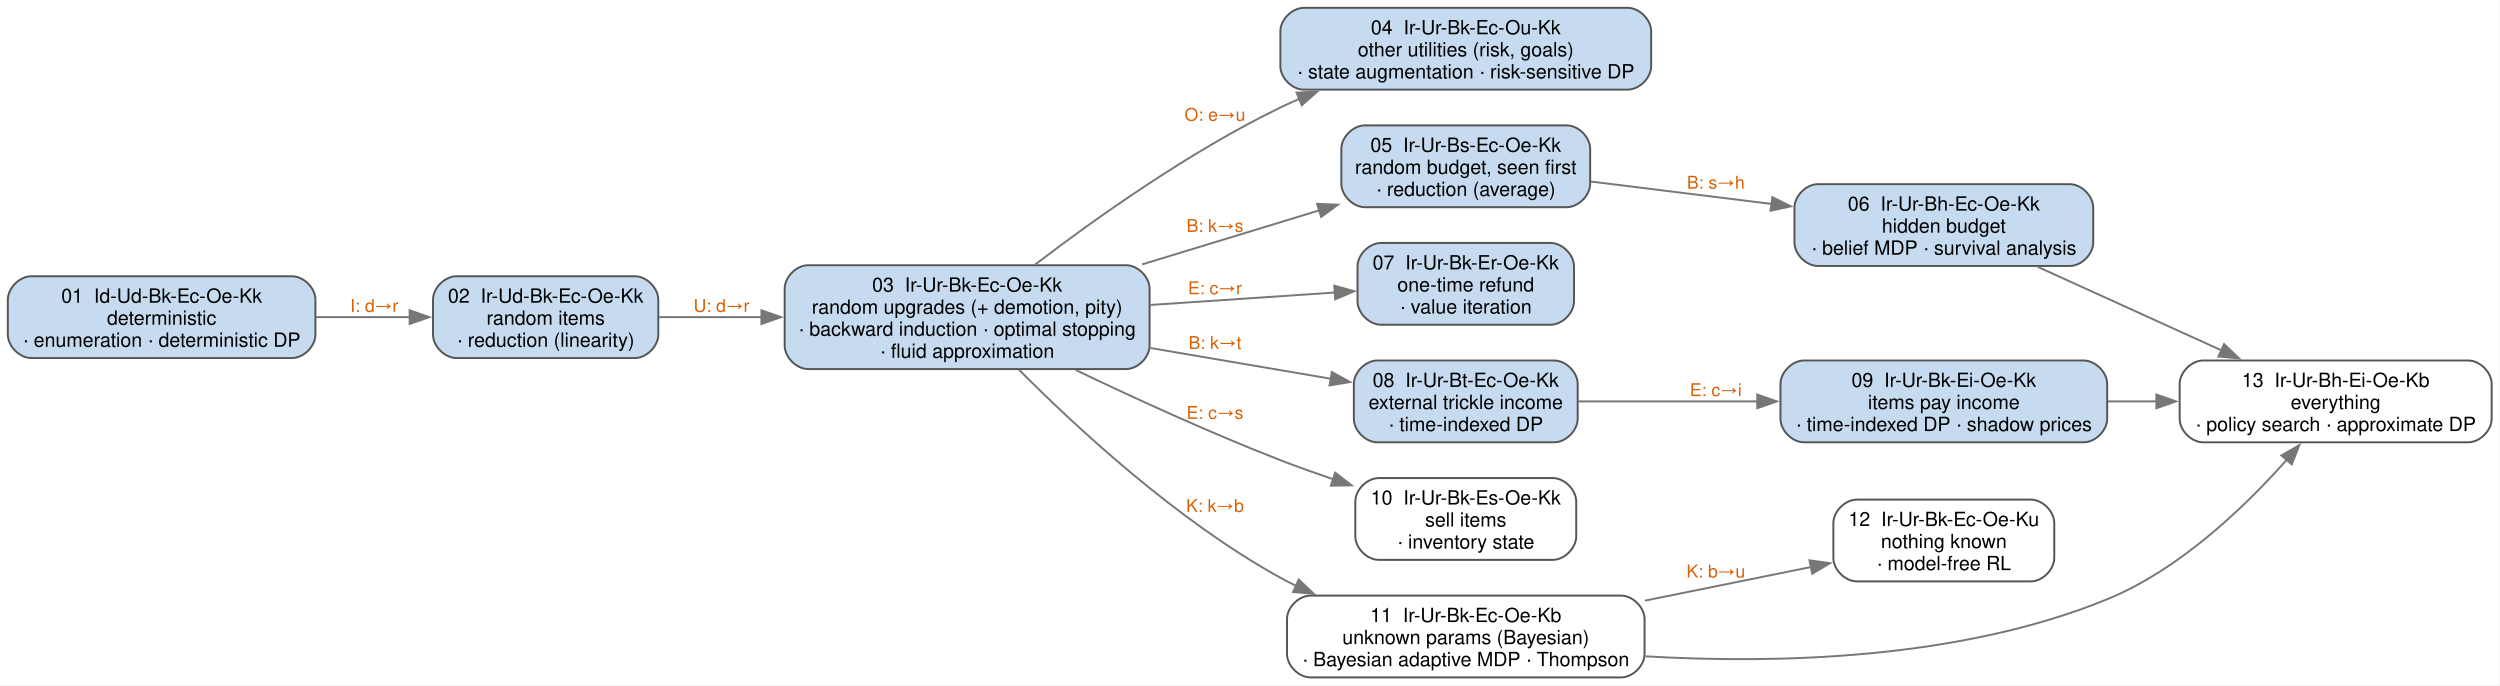
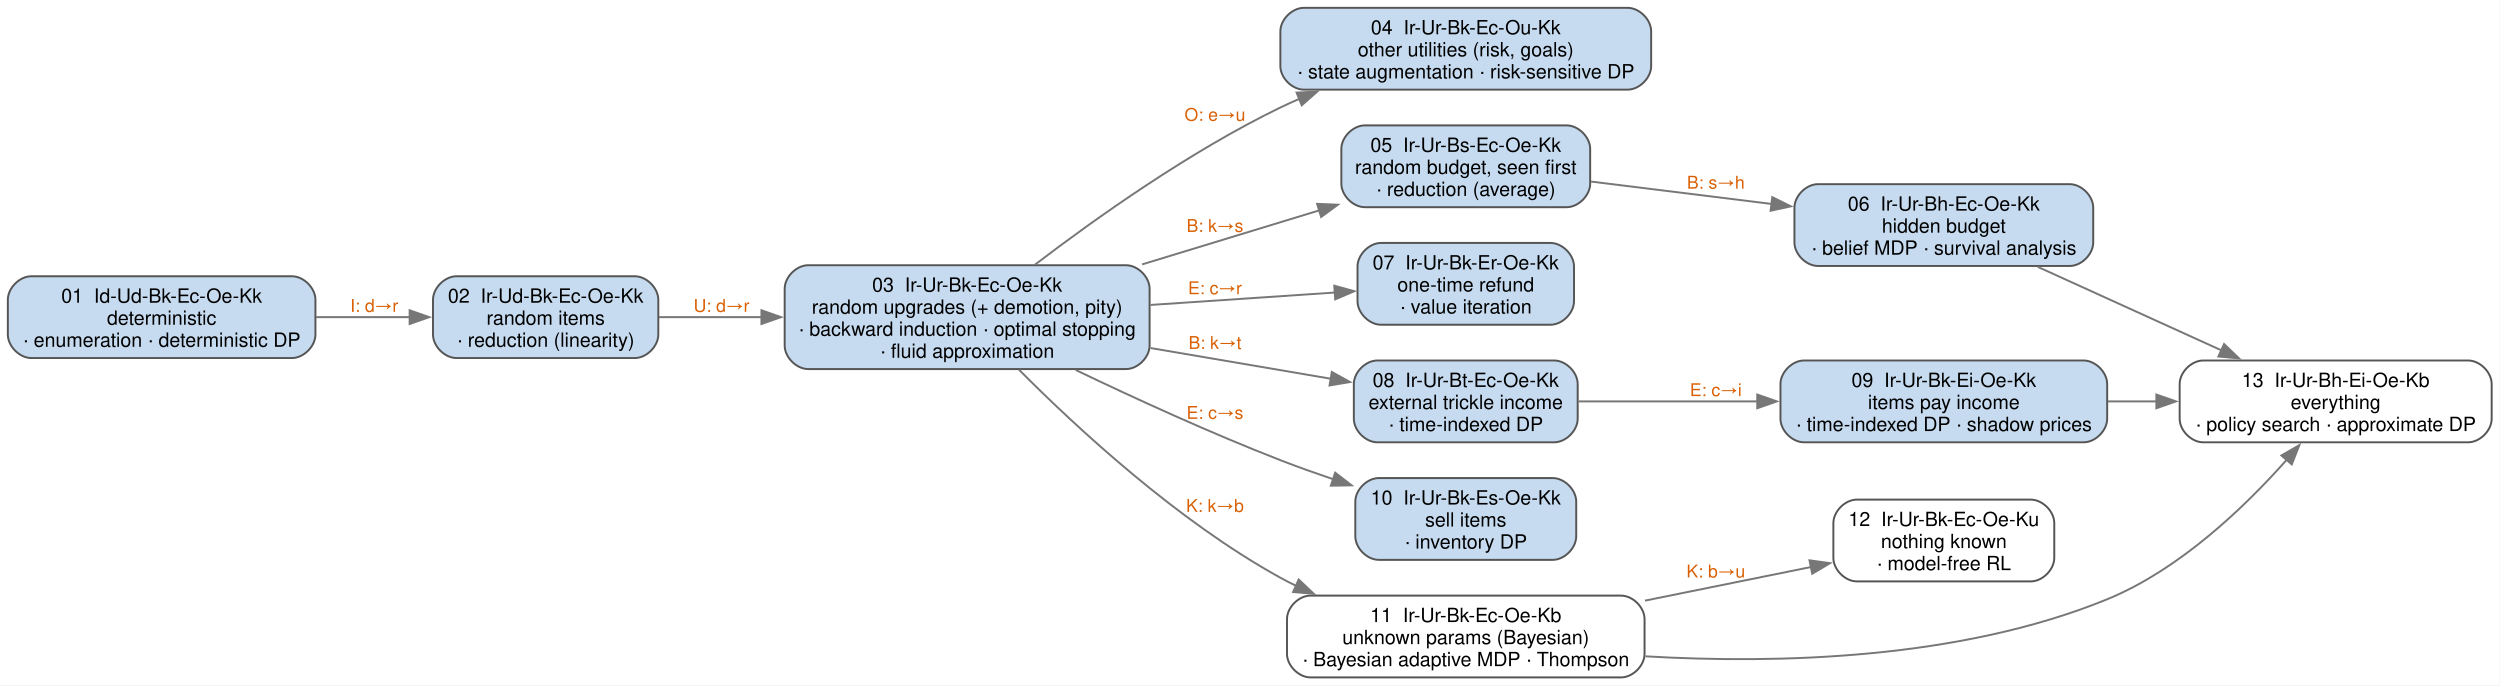
<svg xmlns="http://www.w3.org/2000/svg" width="1276pt" height="350pt" viewBox="0.00 0.00 1276.00 350.00">
  <g id="graph0" class="graph" transform="scale(1 1) rotate(0) translate(4 345.75)">
    <polygon fill="white" stroke="none" points="-4,4 -4,-345.75 1271.75,-345.75 1271.75,4 -4,4" />
    <g id="node1" class="node">
      <path fill="#c6dbef" stroke="#555555" d="M145,-204.75C145,-204.75 12,-204.75 12,-204.75 6,-204.75 0,-198.75 0,-192.75 0,-192.75 0,-175 0,-175 0,-169 6,-163 12,-163 12,-163 145,-163 145,-163 151,-163 157,-169 157,-175 157,-175 157,-192.75 157,-192.75 157,-198.75 151,-204.75 145,-204.75" />
      <text xml:space="preserve" text-anchor="middle" x="78.5" y="-191.25" font-family="Helvetica,sans-Serif" font-size="10.00">01  Id-Ud-Bk-Ec-Oe-Kk</text>
      <text xml:space="preserve" text-anchor="middle" x="78.5" y="-180" font-family="Helvetica,sans-Serif" font-size="10.00">deterministic</text>
      <text xml:space="preserve" text-anchor="middle" x="78.5" y="-168.75" font-family="Helvetica,sans-Serif" font-size="10.00">· enumeration · deterministic DP</text>
    </g>
    <g id="node2" class="node">
      <path fill="#c6dbef" stroke="#555555" d="M320,-204.75C320,-204.75 229,-204.75 229,-204.75 223,-204.75 217,-198.75 217,-192.75 217,-192.75 217,-175 217,-175 217,-169 223,-163 229,-163 229,-163 320,-163 320,-163 326,-163 332,-169 332,-175 332,-175 332,-192.75 332,-192.75 332,-198.75 326,-204.75 320,-204.75" />
      <text xml:space="preserve" text-anchor="middle" x="274.5" y="-191.25" font-family="Helvetica,sans-Serif" font-size="10.00">02  Ir-Ud-Bk-Ec-Oe-Kk</text>
      <text xml:space="preserve" text-anchor="middle" x="274.5" y="-180" font-family="Helvetica,sans-Serif" font-size="10.00">random items</text>
      <text xml:space="preserve" text-anchor="middle" x="274.5" y="-168.75" font-family="Helvetica,sans-Serif" font-size="10.00">· reduction (linearity)</text>
    </g>
    <g id="edge1" class="edge">
      <path fill="none" stroke="#777777" d="M157.29,-183.88C173.24,-183.88 189.91,-183.88 205.48,-183.88" />
      <polygon fill="#777777" stroke="#777777" points="205.08,-187.38 215.08,-183.88 205.08,-180.38 205.08,-187.38" />
      <text xml:space="preserve" text-anchor="middle" x="187" y="-186.57" font-family="Helvetica,sans-Serif" font-size="9.00" fill="#d95f02">I: d→r</text>
    </g>
    <g id="node3" class="node">
      <path fill="#c6dbef" stroke="#555555" d="M570.75,-210.38C570.75,-210.38 408.5,-210.38 408.5,-210.38 402.5,-210.38 396.5,-204.38 396.5,-198.38 396.5,-198.38 396.5,-169.38 396.5,-169.38 396.5,-163.38 402.5,-157.38 408.5,-157.38 408.5,-157.38 570.75,-157.38 570.75,-157.38 576.75,-157.38 582.75,-163.38 582.75,-169.38 582.75,-169.38 582.75,-198.38 582.75,-198.38 582.75,-204.38 576.75,-210.38 570.75,-210.38" />
      <text xml:space="preserve" text-anchor="middle" x="489.62" y="-196.88" font-family="Helvetica,sans-Serif" font-size="10.00">03  Ir-Ur-Bk-Ec-Oe-Kk</text>
      <text xml:space="preserve" text-anchor="middle" x="489.62" y="-185.62" font-family="Helvetica,sans-Serif" font-size="10.00">random upgrades (+ demotion, pity)</text>
      <text xml:space="preserve" text-anchor="middle" x="489.62" y="-174.38" font-family="Helvetica,sans-Serif" font-size="10.00">· backward induction · optimal stopping</text>
      <text xml:space="preserve" text-anchor="middle" x="489.62" y="-163.12" font-family="Helvetica,sans-Serif" font-size="10.00">· fluid approximation</text>
    </g>
    <g id="edge2" class="edge">
      <path fill="none" stroke="#777777" d="M332.33,-183.88C348.49,-183.88 366.62,-183.88 384.65,-183.88" />
      <polygon fill="#777777" stroke="#777777" points="384.64,-187.38 394.64,-183.88 384.64,-180.38 384.64,-187.38" />
      <text xml:space="preserve" text-anchor="middle" x="364.25" y="-186.57" font-family="Helvetica,sans-Serif" font-size="9.00" fill="#d95f02">U: d→r</text>
    </g>
    <g id="node4" class="node">
      <path fill="#c6dbef" stroke="#555555" d="M826.75,-341.75C826.75,-341.75 661.5,-341.75 661.5,-341.75 655.5,-341.75 649.5,-335.75 649.5,-329.75 649.5,-329.75 649.5,-312 649.5,-312 649.5,-306 655.5,-300 661.5,-300 661.5,-300 826.75,-300 826.75,-300 832.75,-300 838.75,-306 838.75,-312 838.75,-312 838.75,-329.75 838.75,-329.75 838.75,-335.75 832.75,-341.75 826.75,-341.75" />
      <text xml:space="preserve" text-anchor="middle" x="744.12" y="-328.25" font-family="Helvetica,sans-Serif" font-size="10.00">04  Ir-Ur-Bk-Ec-Ou-Kk</text>
      <text xml:space="preserve" text-anchor="middle" x="744.12" y="-317" font-family="Helvetica,sans-Serif" font-size="10.00">other utilities (risk, goals)</text>
      <text xml:space="preserve" text-anchor="middle" x="744.12" y="-305.75" font-family="Helvetica,sans-Serif" font-size="10.00">· state augmentation · risk-sensitive DP</text>
    </g>
    <g id="edge3" class="edge">
      <path fill="none" stroke="#777777" d="M524.24,-210.66C555.28,-234.35 603.42,-268.53 649.5,-290.88 652.62,-292.39 655.84,-293.85 659.12,-295.26" />
      <polygon fill="#777777" stroke="#777777" points="657.77,-298.49 668.35,-299.02 660.41,-292.01 657.77,-298.49" />
      <text xml:space="preserve" text-anchor="middle" x="616.12" y="-284.09" font-family="Helvetica,sans-Serif" font-size="9.00" fill="#d95f02">O: e→u</text>
    </g>
    <g id="node5" class="node">
      <path fill="#c6dbef" stroke="#555555" d="M795.62,-281.75C795.62,-281.75 692.62,-281.75 692.62,-281.75 686.62,-281.75 680.62,-275.75 680.62,-269.75 680.62,-269.75 680.62,-252 680.62,-252 680.62,-246 686.62,-240 692.62,-240 692.62,-240 795.62,-240 795.62,-240 801.62,-240 807.62,-246 807.62,-252 807.62,-252 807.62,-269.75 807.62,-269.75 807.62,-275.75 801.62,-281.75 795.62,-281.75" />
      <text xml:space="preserve" text-anchor="middle" x="744.12" y="-268.25" font-family="Helvetica,sans-Serif" font-size="10.00">05  Ir-Ur-Bs-Ec-Oe-Kk</text>
      <text xml:space="preserve" text-anchor="middle" x="744.12" y="-257" font-family="Helvetica,sans-Serif" font-size="10.00">random budget, seen first</text>
      <text xml:space="preserve" text-anchor="middle" x="744.12" y="-245.75" font-family="Helvetica,sans-Serif" font-size="10.00">· reduction (average)</text>
    </g>
    <g id="edge4" class="edge">
      <path fill="none" stroke="#777777" d="M578.94,-210.81C608.57,-219.84 641.28,-229.82 669.65,-238.47" />
      <polygon fill="#777777" stroke="#777777" points="668.26,-241.71 678.85,-241.27 670.31,-235.01 668.26,-241.71" />
      <text xml:space="preserve" text-anchor="middle" x="616.12" y="-227.38" font-family="Helvetica,sans-Serif" font-size="9.00" fill="#d95f02">B: k→s</text>
    </g>
    <g id="node7" class="node">
      <path fill="#c6dbef" stroke="#555555" d="M787.38,-221.75C787.38,-221.75 700.88,-221.75 700.88,-221.75 694.88,-221.75 688.88,-215.75 688.88,-209.75 688.88,-209.75 688.88,-192 688.88,-192 688.88,-186 694.88,-180 700.88,-180 700.88,-180 787.38,-180 787.38,-180 793.38,-180 799.38,-186 799.38,-192 799.38,-192 799.38,-209.75 799.38,-209.75 799.38,-215.75 793.38,-221.75 787.38,-221.75" />
      <text xml:space="preserve" text-anchor="middle" x="744.12" y="-208.25" font-family="Helvetica,sans-Serif" font-size="10.00">07  Ir-Ur-Bk-Er-Oe-Kk</text>
      <text xml:space="preserve" text-anchor="middle" x="744.12" y="-197" font-family="Helvetica,sans-Serif" font-size="10.00">one-time refund</text>
      <text xml:space="preserve" text-anchor="middle" x="744.12" y="-185.75" font-family="Helvetica,sans-Serif" font-size="10.00">· value iteration</text>
    </g>
    <g id="edge6" class="edge">
      <path fill="none" stroke="#777777" d="M583.21,-190.11C614.53,-192.22 648.82,-194.53 677.59,-196.46" />
      <polygon fill="#777777" stroke="#777777" points="677.01,-199.93 687.22,-197.11 677.48,-192.95 677.01,-199.93" />
      <text xml:space="preserve" text-anchor="middle" x="616.12" y="-195.58" font-family="Helvetica,sans-Serif" font-size="9.00" fill="#d95f02">E: c→r</text>
    </g>
    <g id="node8" class="node">
      <path fill="#c6dbef" stroke="#555555" d="M789.25,-161.75C789.25,-161.75 699,-161.75 699,-161.75 693,-161.75 687,-155.75 687,-149.75 687,-149.75 687,-132 687,-132 687,-126 693,-120 699,-120 699,-120 789.25,-120 789.25,-120 795.25,-120 801.25,-126 801.25,-132 801.25,-132 801.25,-149.75 801.25,-149.75 801.25,-155.75 795.25,-161.75 789.25,-161.75" />
      <text xml:space="preserve" text-anchor="middle" x="744.12" y="-148.25" font-family="Helvetica,sans-Serif" font-size="10.00">08  Ir-Ur-Bt-Ec-Oe-Kk</text>
      <text xml:space="preserve" text-anchor="middle" x="744.12" y="-137" font-family="Helvetica,sans-Serif" font-size="10.00">external trickle income</text>
      <text xml:space="preserve" text-anchor="middle" x="744.12" y="-125.75" font-family="Helvetica,sans-Serif" font-size="10.00">· time-indexed DP</text>
    </g>
    <g id="edge7" class="edge">
      <path fill="none" stroke="#777777" d="M583.21,-168.11C613.78,-162.9 647.19,-157.21 675.52,-152.39" />
      <polygon fill="#777777" stroke="#777777" points="675.76,-155.9 685.03,-150.77 674.59,-149 675.76,-155.9" />
      <text xml:space="preserve" text-anchor="middle" x="616.12" y="-167.65" font-family="Helvetica,sans-Serif" font-size="9.00" fill="#d95f02">B: k→t</text>
    </g>
    <g id="node10" class="node">
-       <path fill="white" stroke="#555555" d="M788.5,-101.75C788.5,-101.75 699.75,-101.75 699.75,-101.75 693.75,-101.75 687.75,-95.75 687.75,-89.75 687.75,-89.75 687.75,-72 687.75,-72 687.75,-66 693.75,-60 699.75,-60 699.75,-60 788.5,-60 788.5,-60 794.5,-60 800.5,-66 800.5,-72 800.5,-72 800.5,-89.75 800.5,-89.75 800.5,-95.75 794.5,-101.75 788.5,-101.75" />
+       <path fill="#c6dbef" stroke="#555555" d="M788.5,-101.75C788.5,-101.75 699.75,-101.75 699.75,-101.75 693.75,-101.75 687.75,-95.75 687.75,-89.75 687.75,-89.75 687.75,-72 687.75,-72 687.75,-66 693.75,-60 699.75,-60 699.75,-60 788.5,-60 788.5,-60 794.5,-60 800.5,-66 800.5,-72 800.5,-72 800.5,-89.75 800.5,-89.75 800.5,-95.75 794.5,-101.75 788.5,-101.75" />
      <text xml:space="preserve" text-anchor="middle" x="744.12" y="-88.25" font-family="Helvetica,sans-Serif" font-size="10.00">10  Ir-Ur-Bk-Es-Oe-Kk</text>
      <text xml:space="preserve" text-anchor="middle" x="744.12" y="-77" font-family="Helvetica,sans-Serif" font-size="10.00">sell items</text>
-       <text xml:space="preserve" text-anchor="middle" x="744.12" y="-65.75" font-family="Helvetica,sans-Serif" font-size="10.00">· inventory state</text>
+       <text xml:space="preserve" text-anchor="middle" x="744.12" y="-65.75" font-family="Helvetica,sans-Serif" font-size="10.00">· inventory DP</text>
    </g>
    <g id="edge9" class="edge">
      <path fill="none" stroke="#777777" d="M545.07,-156.88C575.42,-142.34 614.13,-124.61 649.5,-110.88 658.19,-107.5 667.44,-104.2 676.6,-101.1" />
      <polygon fill="#777777" stroke="#777777" points="677.47,-104.5 685.85,-98.03 675.26,-97.85 677.47,-104.5" />
      <text xml:space="preserve" text-anchor="middle" x="616.12" y="-131.97" font-family="Helvetica,sans-Serif" font-size="9.00" fill="#d95f02">E: c→s</text>
    </g>
    <g id="node11" class="node">
      <path fill="white" stroke="#555555" d="M823.38,-41.75C823.38,-41.75 664.88,-41.75 664.88,-41.75 658.88,-41.75 652.88,-35.75 652.88,-29.75 652.88,-29.75 652.88,-12 652.88,-12 652.88,-6 658.88,0 664.88,0 664.88,0 823.38,0 823.38,0 829.38,0 835.38,-6 835.38,-12 835.38,-12 835.38,-29.75 835.38,-29.75 835.38,-35.75 829.38,-41.75 823.38,-41.75" />
      <text xml:space="preserve" text-anchor="middle" x="744.12" y="-28.25" font-family="Helvetica,sans-Serif" font-size="10.00">11  Ir-Ur-Bk-Ec-Oe-Kb</text>
      <text xml:space="preserve" text-anchor="middle" x="744.12" y="-17" font-family="Helvetica,sans-Serif" font-size="10.00">unknown params (Bayesian)</text>
      <text xml:space="preserve" text-anchor="middle" x="744.12" y="-5.75" font-family="Helvetica,sans-Serif" font-size="10.00">· Bayesian adaptive MDP · Thompson</text>
    </g>
    <g id="edge10" class="edge">
      <path fill="none" stroke="#777777" d="M516.07,-157.07C545.61,-127.34 597.04,-79.77 649.5,-50.88 652.14,-49.42 654.87,-48.02 657.65,-46.68" />
      <polygon fill="#777777" stroke="#777777" points="658.85,-49.98 666.54,-42.69 655.99,-43.59 658.85,-49.98" />
      <text xml:space="preserve" text-anchor="middle" x="616.12" y="-84.47" font-family="Helvetica,sans-Serif" font-size="9.00" fill="#d95f02">K: k→b</text>
    </g>
    <g id="node6" class="node">
      <path fill="#c6dbef" stroke="#555555" d="M1052.38,-251.75C1052.38,-251.75 923.88,-251.75 923.88,-251.75 917.88,-251.75 911.88,-245.75 911.88,-239.75 911.88,-239.75 911.88,-222 911.88,-222 911.88,-216 917.88,-210 923.88,-210 923.88,-210 1052.38,-210 1052.38,-210 1058.38,-210 1064.38,-216 1064.38,-222 1064.38,-222 1064.38,-239.75 1064.38,-239.75 1064.38,-245.75 1058.38,-251.75 1052.38,-251.75" />
      <text xml:space="preserve" text-anchor="middle" x="988.12" y="-238.25" font-family="Helvetica,sans-Serif" font-size="10.00">06  Ir-Ur-Bh-Ec-Oe-Kk</text>
      <text xml:space="preserve" text-anchor="middle" x="988.12" y="-227" font-family="Helvetica,sans-Serif" font-size="10.00">hidden budget</text>
      <text xml:space="preserve" text-anchor="middle" x="988.12" y="-215.75" font-family="Helvetica,sans-Serif" font-size="10.00">· belief MDP · survival analysis</text>
    </g>
    <g id="edge5" class="edge">
      <path fill="none" stroke="#777777" d="M808.08,-253.07C836.26,-249.58 869.96,-245.4 900.48,-241.62" />
      <polygon fill="#777777" stroke="#777777" points="900.57,-245.13 910.06,-240.43 899.71,-238.19 900.57,-245.13" />
      <text xml:space="preserve" text-anchor="middle" x="871.75" y="-249.47" font-family="Helvetica,sans-Serif" font-size="9.00" fill="#d95f02">B: s→h</text>
    </g>
    <g id="node13" class="node">
      <path fill="white" stroke="#555555" d="M1255.75,-161.75C1255.75,-161.75 1120.5,-161.75 1120.5,-161.75 1114.5,-161.75 1108.5,-155.75 1108.5,-149.75 1108.5,-149.75 1108.5,-132 1108.5,-132 1108.5,-126 1114.5,-120 1120.5,-120 1120.5,-120 1255.75,-120 1255.75,-120 1261.75,-120 1267.75,-126 1267.75,-132 1267.75,-132 1267.75,-149.75 1267.75,-149.75 1267.75,-155.75 1261.75,-161.75 1255.75,-161.75" />
      <text xml:space="preserve" text-anchor="middle" x="1188.12" y="-148.25" font-family="Helvetica,sans-Serif" font-size="10.00">13  Ir-Ur-Bh-Ei-Oe-Kb</text>
      <text xml:space="preserve" text-anchor="middle" x="1188.12" y="-137" font-family="Helvetica,sans-Serif" font-size="10.00">everything</text>
      <text xml:space="preserve" text-anchor="middle" x="1188.12" y="-125.75" font-family="Helvetica,sans-Serif" font-size="10.00">· policy search · approximate DP</text>
    </g>
    <g id="edge12" class="edge">
      <path fill="none" stroke="#777777" d="M1036.05,-209.55C1064.18,-196.76 1100.15,-180.41 1129.94,-166.87" />
      <polygon fill="#777777" stroke="#777777" points="1131.16,-170.16 1138.82,-162.83 1128.27,-163.78 1131.16,-170.16" />
    </g>
    <g id="node9" class="node">
      <path fill="#c6dbef" stroke="#555555" d="M1059.5,-161.75C1059.5,-161.75 916.75,-161.75 916.75,-161.75 910.75,-161.75 904.75,-155.75 904.75,-149.75 904.75,-149.75 904.75,-132 904.75,-132 904.75,-126 910.75,-120 916.75,-120 916.75,-120 1059.5,-120 1059.5,-120 1065.5,-120 1071.5,-126 1071.5,-132 1071.5,-132 1071.5,-149.75 1071.5,-149.75 1071.5,-155.75 1065.5,-161.75 1059.5,-161.75" />
      <text xml:space="preserve" text-anchor="middle" x="988.12" y="-148.25" font-family="Helvetica,sans-Serif" font-size="10.00">09  Ir-Ur-Bk-Ei-Oe-Kk</text>
      <text xml:space="preserve" text-anchor="middle" x="988.12" y="-137" font-family="Helvetica,sans-Serif" font-size="10.00">items pay income</text>
      <text xml:space="preserve" text-anchor="middle" x="988.12" y="-125.75" font-family="Helvetica,sans-Serif" font-size="10.00">· time-indexed DP · shadow prices</text>
    </g>
    <g id="edge8" class="edge">
      <path fill="none" stroke="#777777" d="M801.56,-140.88C828.8,-140.88 862.22,-140.88 893.15,-140.88" />
      <polygon fill="#777777" stroke="#777777" points="892.9,-144.38 902.9,-140.88 892.9,-137.38 892.9,-144.38" />
      <text xml:space="preserve" text-anchor="middle" x="871.75" y="-143.57" font-family="Helvetica,sans-Serif" font-size="9.00" fill="#d95f02">E: c→i</text>
    </g>
    <g id="edge13" class="edge">
      <path fill="none" stroke="#777777" d="M1071.95,-140.88C1080.18,-140.88 1088.57,-140.88 1096.87,-140.88" />
      <polygon fill="#777777" stroke="#777777" points="1096.61,-144.38 1106.61,-140.88 1096.61,-137.38 1096.61,-144.38" />
    </g>
    <g id="node12" class="node">
      <path fill="white" stroke="#555555" d="M1032.5,-90.75C1032.5,-90.75 943.75,-90.75 943.75,-90.75 937.75,-90.75 931.75,-84.75 931.75,-78.75 931.75,-78.75 931.75,-61 931.75,-61 931.75,-55 937.75,-49 943.75,-49 943.75,-49 1032.5,-49 1032.5,-49 1038.5,-49 1044.5,-55 1044.5,-61 1044.5,-61 1044.5,-78.75 1044.5,-78.75 1044.5,-84.75 1038.5,-90.75 1032.5,-90.75" />
      <text xml:space="preserve" text-anchor="middle" x="988.12" y="-77.25" font-family="Helvetica,sans-Serif" font-size="10.00">12  Ir-Ur-Bk-Ec-Oe-Ku</text>
      <text xml:space="preserve" text-anchor="middle" x="988.12" y="-66" font-family="Helvetica,sans-Serif" font-size="10.00">nothing known</text>
      <text xml:space="preserve" text-anchor="middle" x="988.12" y="-54.75" font-family="Helvetica,sans-Serif" font-size="10.00">· model-free RL</text>
    </g>
    <g id="edge11" class="edge">
      <path fill="none" stroke="#777777" d="M835.58,-39.19C863.77,-44.9 894.33,-51.09 920.58,-56.4" />
      <polygon fill="#777777" stroke="#777777" points="919.56,-59.77 930.06,-58.32 920.95,-52.9 919.56,-59.77" />
      <text xml:space="preserve" text-anchor="middle" x="871.75" y="-51.01" font-family="Helvetica,sans-Serif" font-size="9.00" fill="#d95f02">K: b→u</text>
    </g>
    <g id="edge14" class="edge">
      <path fill="none" stroke="#777777" d="M835.84,-10.76C903.34,-6.83 996.37,-9.16 1071.5,-39.88 1108.63,-55.06 1142.07,-87.3 1163.32,-111.29" />
      <polygon fill="#777777" stroke="#777777" points="1160.42,-113.28 1169.6,-118.57 1165.72,-108.71 1160.42,-113.28" />
    </g>
  </g>
</svg>
